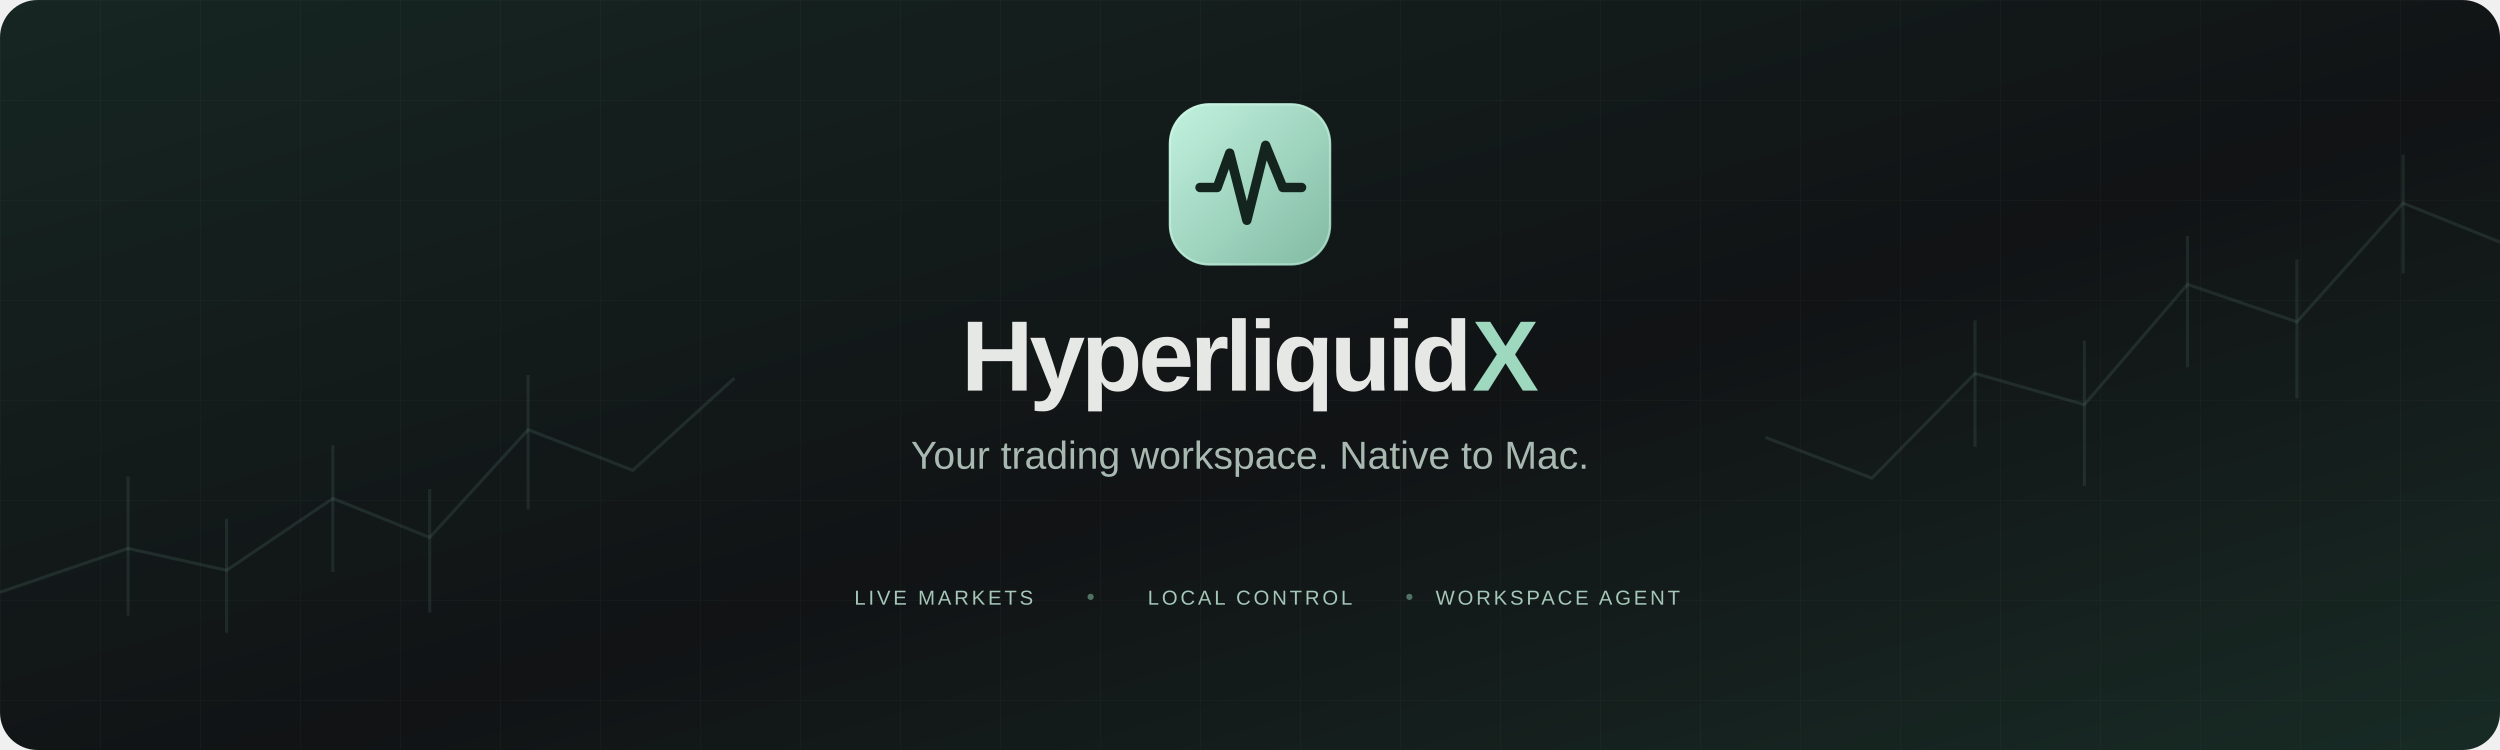
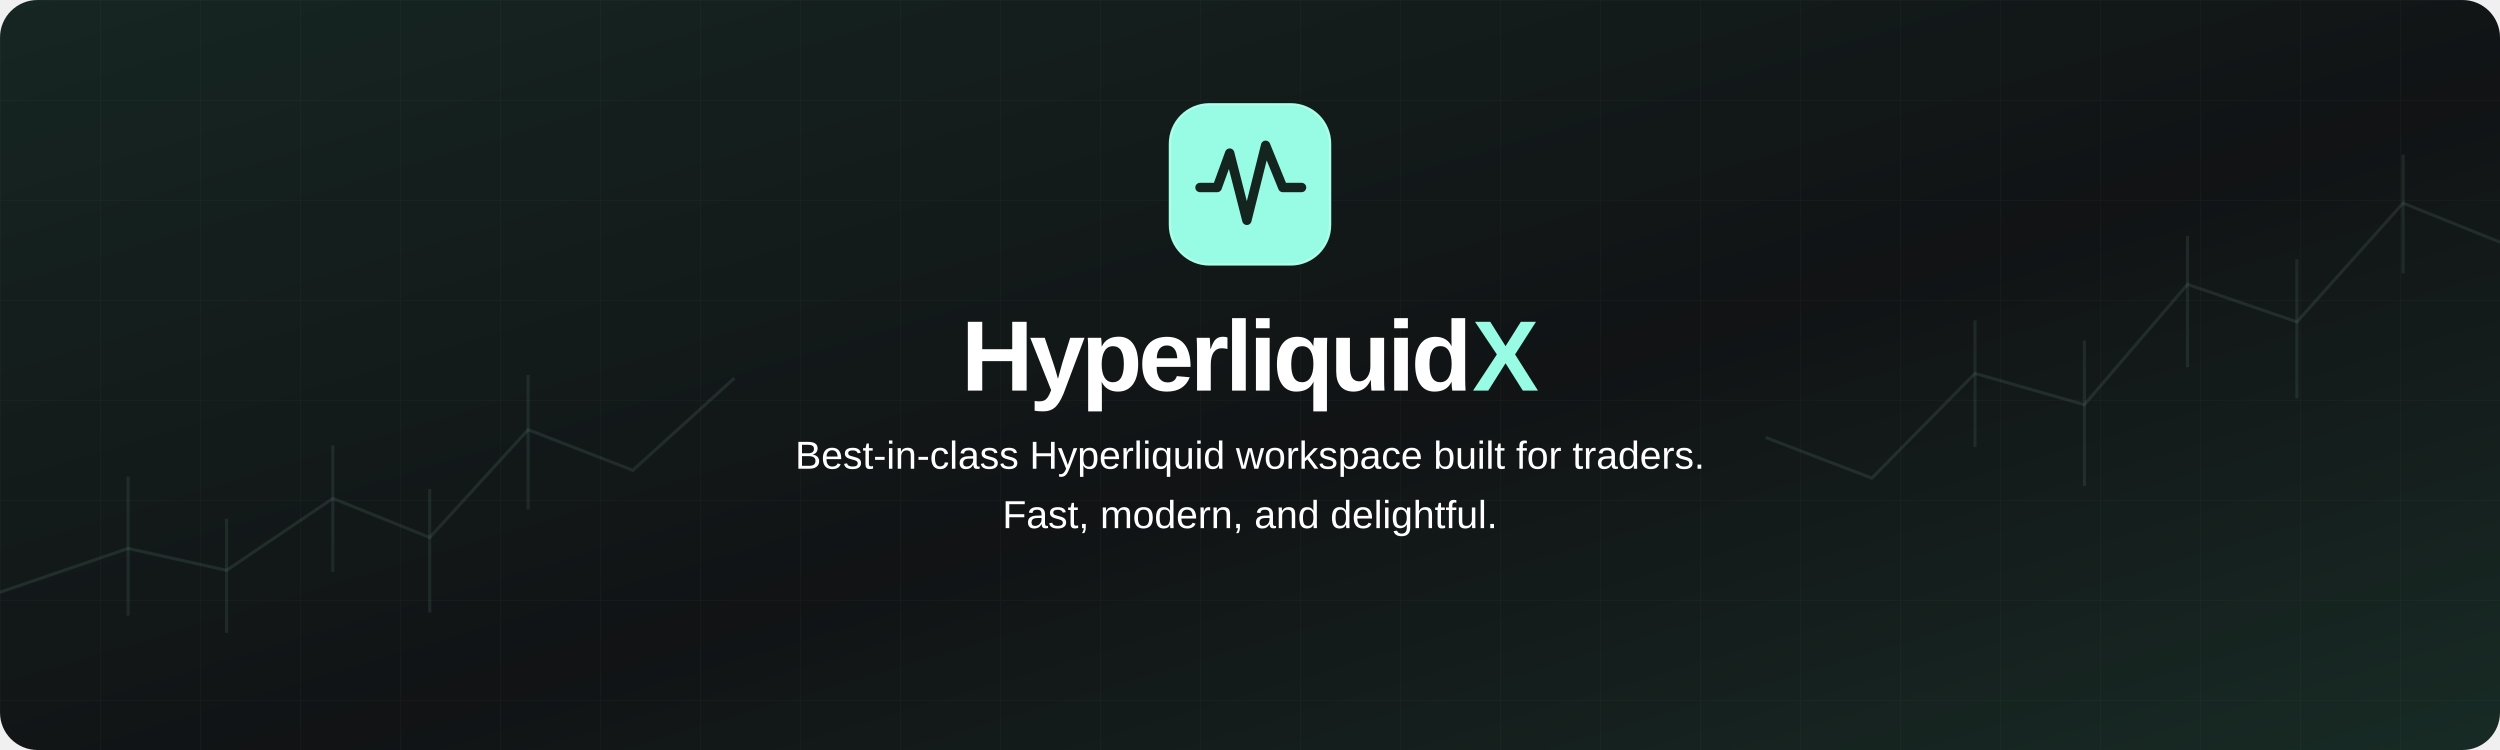
<svg xmlns="http://www.w3.org/2000/svg" width="1600" height="480" viewBox="0 0 1600 480" role="img" aria-labelledby="title desc">
  <defs>
    <linearGradient id="background" x1="0" y1="0" x2="1" y2="1">
      <stop stop-color="#162622" />
      <stop offset=".56" stop-color="#111315" />
      <stop offset="1" stop-color="#182b25" />
    </linearGradient>
    <linearGradient id="icon" x1="0" y1="0" x2="1" y2="1">
-       <stop stop-color="#c2f2df" />
-       <stop offset="1" stop-color="#81baa3" />
+       <stop stop-color="#97fce3" />
+       <stop offset="1" stop-color="#97fce3" />
    </linearGradient>
    <pattern id="grid" width="64" height="64" patternUnits="userSpaceOnUse">
      <path d="M64 0H0V64" fill="none" stroke="#c2f2df" stroke-opacity=".035" />
    </pattern>
  </defs>
  <rect width="1600" height="480" rx="24" fill="url(#background)" />
  <rect width="1600" height="480" rx="24" fill="url(#grid)" />
  <g fill="none" stroke="#81baa3" stroke-width="2" opacity=".13">
    <path d="M0 379L82 351L145 365L213 319L275 344L338 275L405 301L470 242" />
    <path d="M1130 280L1198 306L1264 239L1334 259L1400 182L1470 206L1538 130L1600 155" />
  </g>
  <g stroke="#81baa3" stroke-width="2" opacity=".12">
    <path d="M82 305V394M145 332V405M213 285V366M275 313V392M338 240V326M1264 205V286M1334 218V311M1400 151V235M1470 166V255M1538 99V175" />
  </g>
  <g transform="translate(748 66)">
    <rect width="104" height="104" rx="26" fill="url(#icon)" />
    <rect x="1" y="1" width="102" height="102" rx="25" fill="none" stroke="#e0fff1" stroke-opacity=".4" />
    <path d="M20 54H31L39 32L50 75L62 27L73 54H85" fill="none" stroke="#14251f" stroke-width="6" stroke-linecap="round" stroke-linejoin="round" />
  </g>
  <g text-anchor="middle" font-family="-apple-system, BlinkMacSystemFont, 'Helvetica Neue', Arial, sans-serif">
-     <text x="800" y="250" fill="#e6e8e6" font-size="64" font-weight="650" letter-spacing="-2.5">Hyperliquid<tspan fill="#9ed9bf">X</tspan>
+     <text x="800" y="250" fill="#ffffff" font-size="64" font-weight="650" letter-spacing="-2.5">Hyperliquid<tspan fill="#97fce3">X</tspan>
    </text>
-     <text x="800" y="300" fill="#a8b9b1" font-size="25" font-weight="400">Your trading workspace. Native to Mac.</text>
-     <g font-size="13" font-weight="500" letter-spacing="1.8" fill="#a4c7b8">
-       <text x="604" y="387">LIVE MARKETS</text>
-       <text x="800" y="387">LOCAL CONTROL</text>
-       <text x="997" y="387">WORKSPACE AGENT</text>
-     </g>
-     <g fill="#517263">
-       <circle cx="698" cy="382" r="2" />
-       <circle cx="902" cy="382" r="2" />
-     </g>
+     <text x="800" y="300" fill="#ffffff" font-size="25" font-weight="400">Best-in-class Hyperliquid workspace built for traders.</text>
+     <text x="800" y="338" fill="#ffffff" font-size="25" font-weight="400">Fast, modern, and delightful.</text>
  </g>
</svg>
